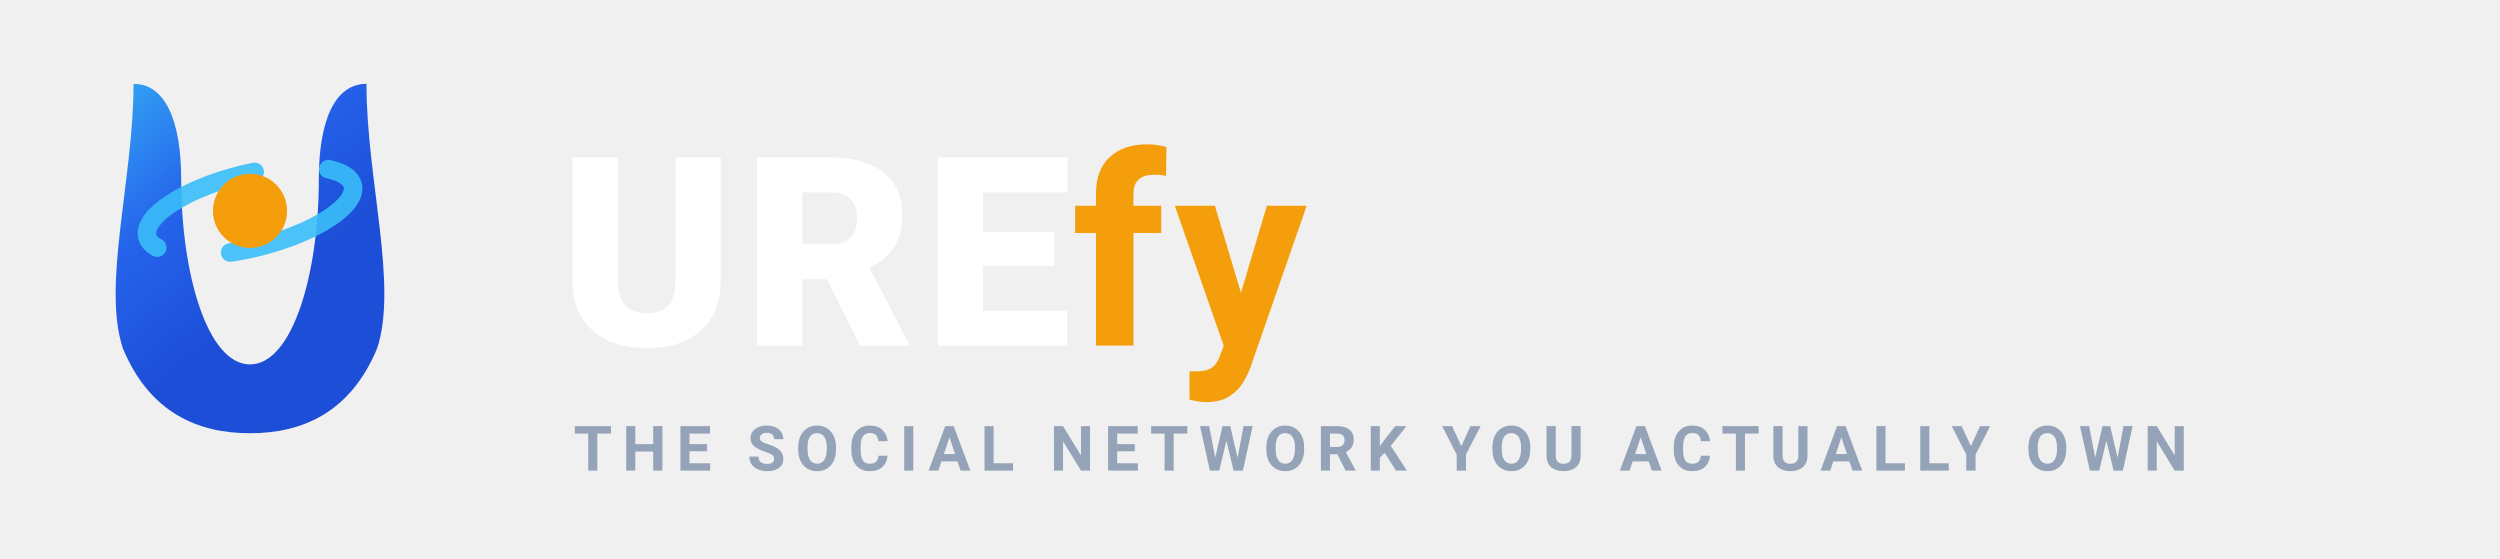
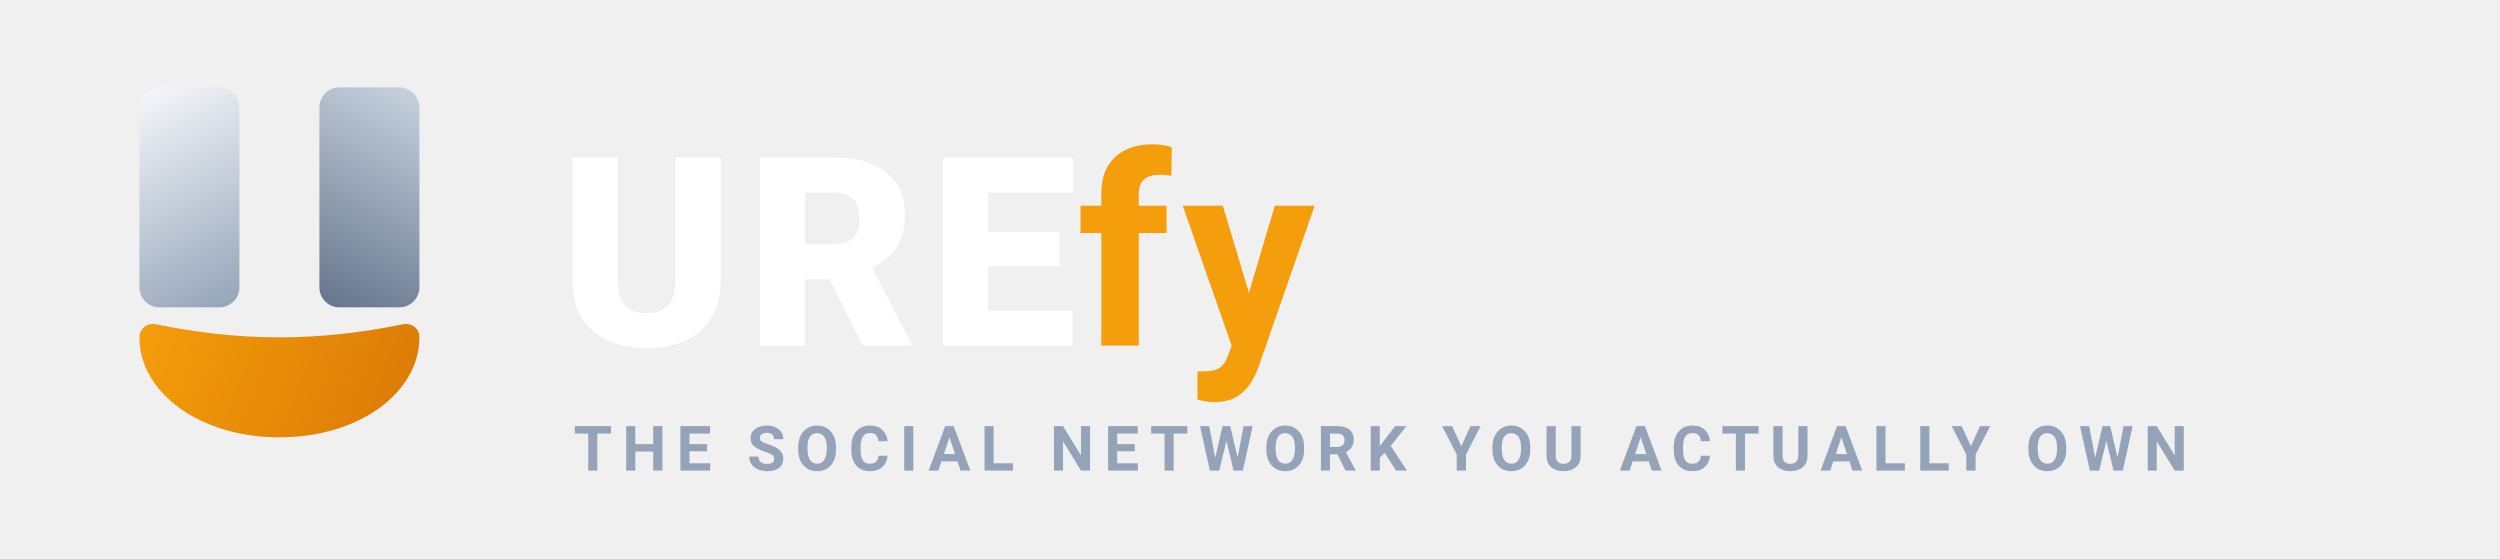
<svg xmlns="http://www.w3.org/2000/svg" viewBox="0 0 340 76" width="100%" height="100%" role="img" aria-label="UREfy Master Wordmark">
  <defs>
-     <linearGradient id="gradA_wm_beacon" x1="16" y1="14" x2="54" y2="60" gradientUnits="userSpaceOnUse">
-       <stop offset="0%" stop-color="#38BDF8" />
-       <stop offset="60%" stop-color="#2563EB" />
-       <stop offset="100%" stop-color="#1D4ED8" />
+     <linearGradient id="gradF_left_wm" x1="20" y1="16" x2="42" y2="60" gradientUnits="userSpaceOnUse">
+       <stop offset="0%" stop-color="#F8FAFC" />
+       <stop offset="100%" stop-color="#94A3B8" />
    </linearGradient>
-     <linearGradient id="gradA_wm_core" x1="30" y1="28" x2="40" y2="40" gradientUnits="userSpaceOnUse">
-       <stop offset="0%" stop-color="#FDE047" />
-       <stop offset="100%" stop-color="#F59E0B" />
+     <linearGradient id="gradF_right_wm" x1="80" y1="16" x2="58" y2="60" gradientUnits="userSpaceOnUse">
+       <stop offset="0%" stop-color="#CBD5E1" />
+       <stop offset="100%" stop-color="#64748B" />
+     </linearGradient>
+     <linearGradient id="gradF_base_wm" x1="20" y1="65" x2="80" y2="88" gradientUnits="userSpaceOnUse">
+       <stop offset="0%" stop-color="#F59E0B" />
+       <stop offset="100%" stop-color="#D97706" />
    </linearGradient>
  </defs>
-   <g transform="translate(-2, -3) scale(0.72)">
-     <path d="M 28 20 C 28 38, 22 58, 26 70 C 31 82, 40 86, 50 86 C 60 86, 69 82, 74 70 C 78 58, 72 38, 72 20 C 66 20, 63 27, 63 38 C 63 56, 58 73, 50 73 C 42 73, 37 56, 37 38 C 37 27, 34 20, 28 20 Z" fill="url(#gradA_wm_beacon)" />
-     <ellipse cx="50" cy="44" rx="20" ry="7" transform="rotate(-14 50 44)" fill="none" stroke="#38BDF8" stroke-width="3.5" stroke-linecap="round" stroke-dasharray="28 14" opacity="0.9" />
-     <circle cx="50" cy="44" r="7" fill="url(#gradA_wm_core)" />
+   <g transform="translate(4, 1) scale(0.68)">
+     <path d="M 22 20 C 22 17.8, 23.8 16, 26 16 L 38 16 C 40.2 16, 42 17.8, 42 20 L 42 56 C 42 58.2, 40.2 60, 38 60 L 26 60 C 23.8 60, 22 58.2, 22 56 Z" fill="url(#gradF_left_wm)" />
+     <path d="M 58 20 C 58 17.8, 59.8 16, 62 16 L 74 16 C 76.2 16, 78 17.8, 78 20 L 78 56 C 78 58.2, 76.2 60, 74 60 L 62 60 C 59.8 60, 58 58.2, 58 56 Z" fill="url(#gradF_right_wm)" />
+     <path d="M 22 66 C 22 64.2, 23.6 63, 25.4 63.4 C 33.2 65, 41.5 66, 50 66 C 58.5 66, 66.8 65, 74.6 63.4 C 76.4 63, 78 64.2, 78 66 C 78 77, 66 86, 50 86 C 34 86, 22 77, 22 66 Z" fill="url(#gradF_base_wm)" />
  </g>
-   <text x="76" y="47" font-family="'Plus Jakarta Sans', -apple-system, BlinkMacSystemFont, 'Segoe UI', Roboto, sans-serif" font-size="36" font-weight="800" fill="#FFFFFF" letter-spacing="0.03em">URE<tspan fill="#F59E0B" font-weight="600">fy</tspan>
+   <text x="76" y="47" font-family="'Plus Jakarta Sans', -apple-system, BlinkMacSystemFont, 'Segoe UI', Roboto, sans-serif" font-size="36" font-weight="800" fill="#FFFFFF" letter-spacing="0.04em">URE<tspan fill="#F59E0B" font-weight="700">fy</tspan>
  </text>
  <text x="78" y="64" font-family="'Plus Jakarta Sans', -apple-system, BlinkMacSystemFont, 'Segoe UI', Roboto, sans-serif" font-size="8.5" font-weight="700" fill="#94A3B8" letter-spacing="0.16em" text-transform="uppercase">THE SOCIAL NETWORK YOU ACTUALLY OWN</text>
</svg>
